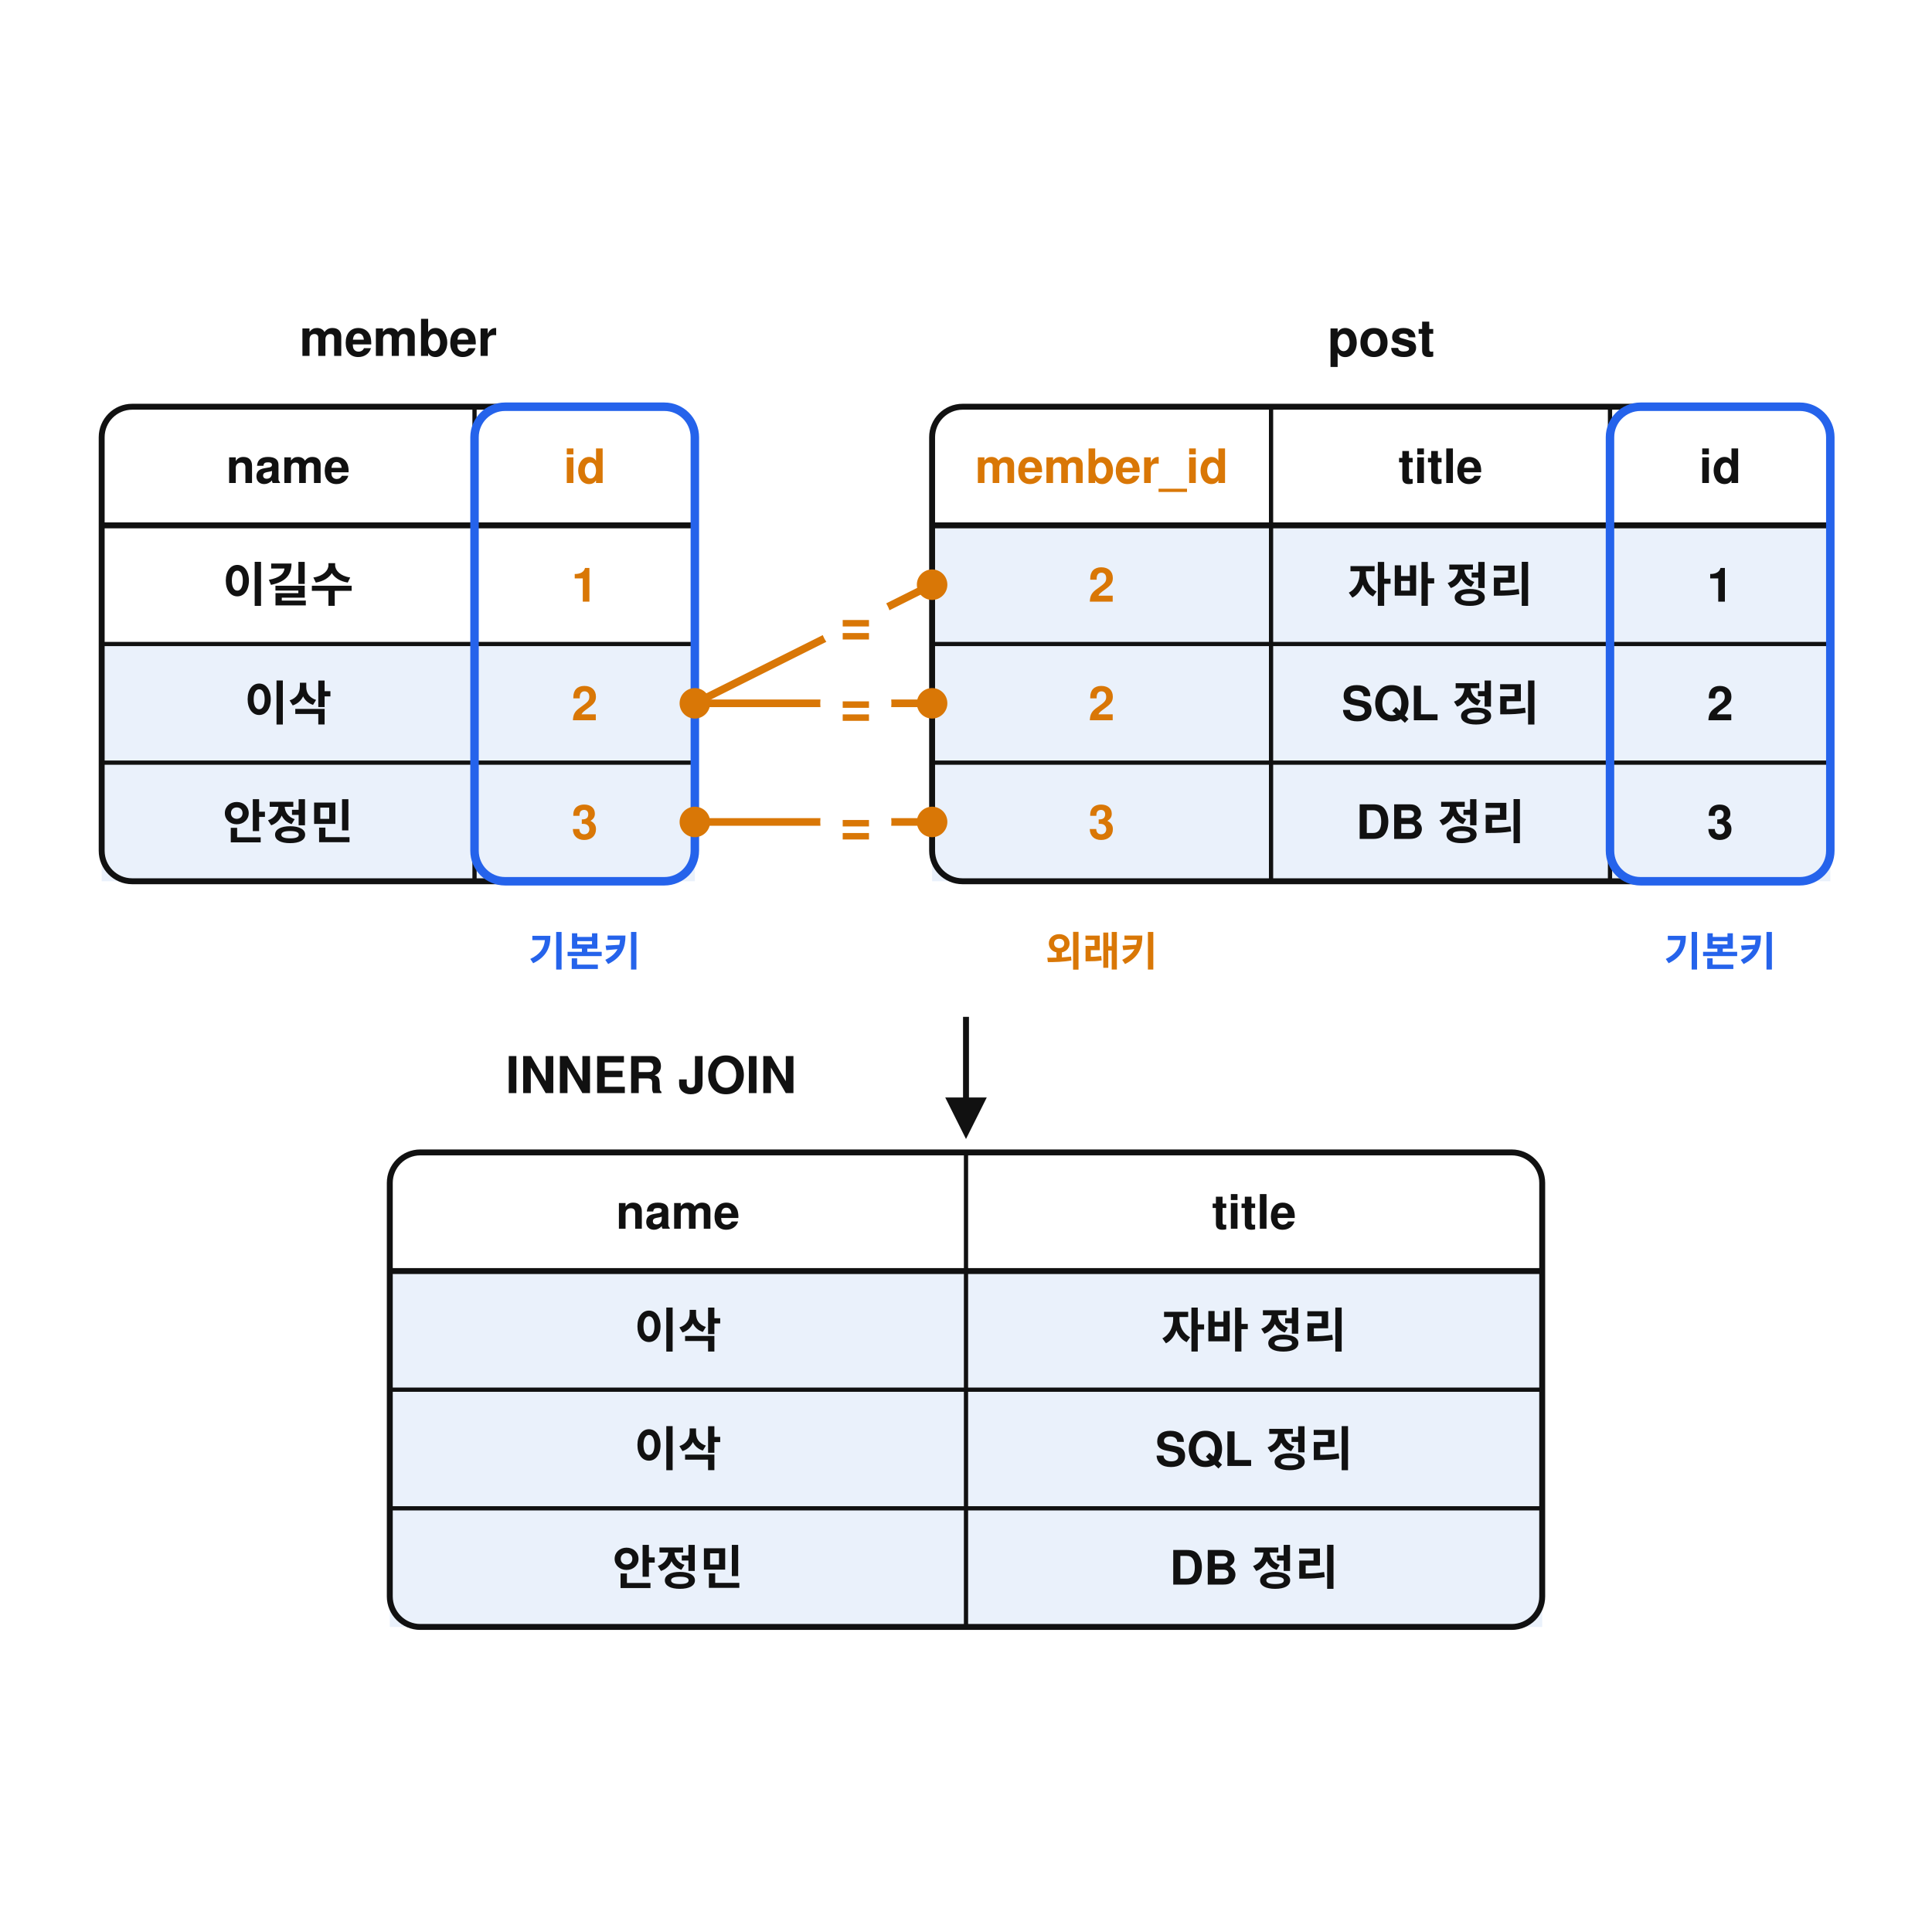
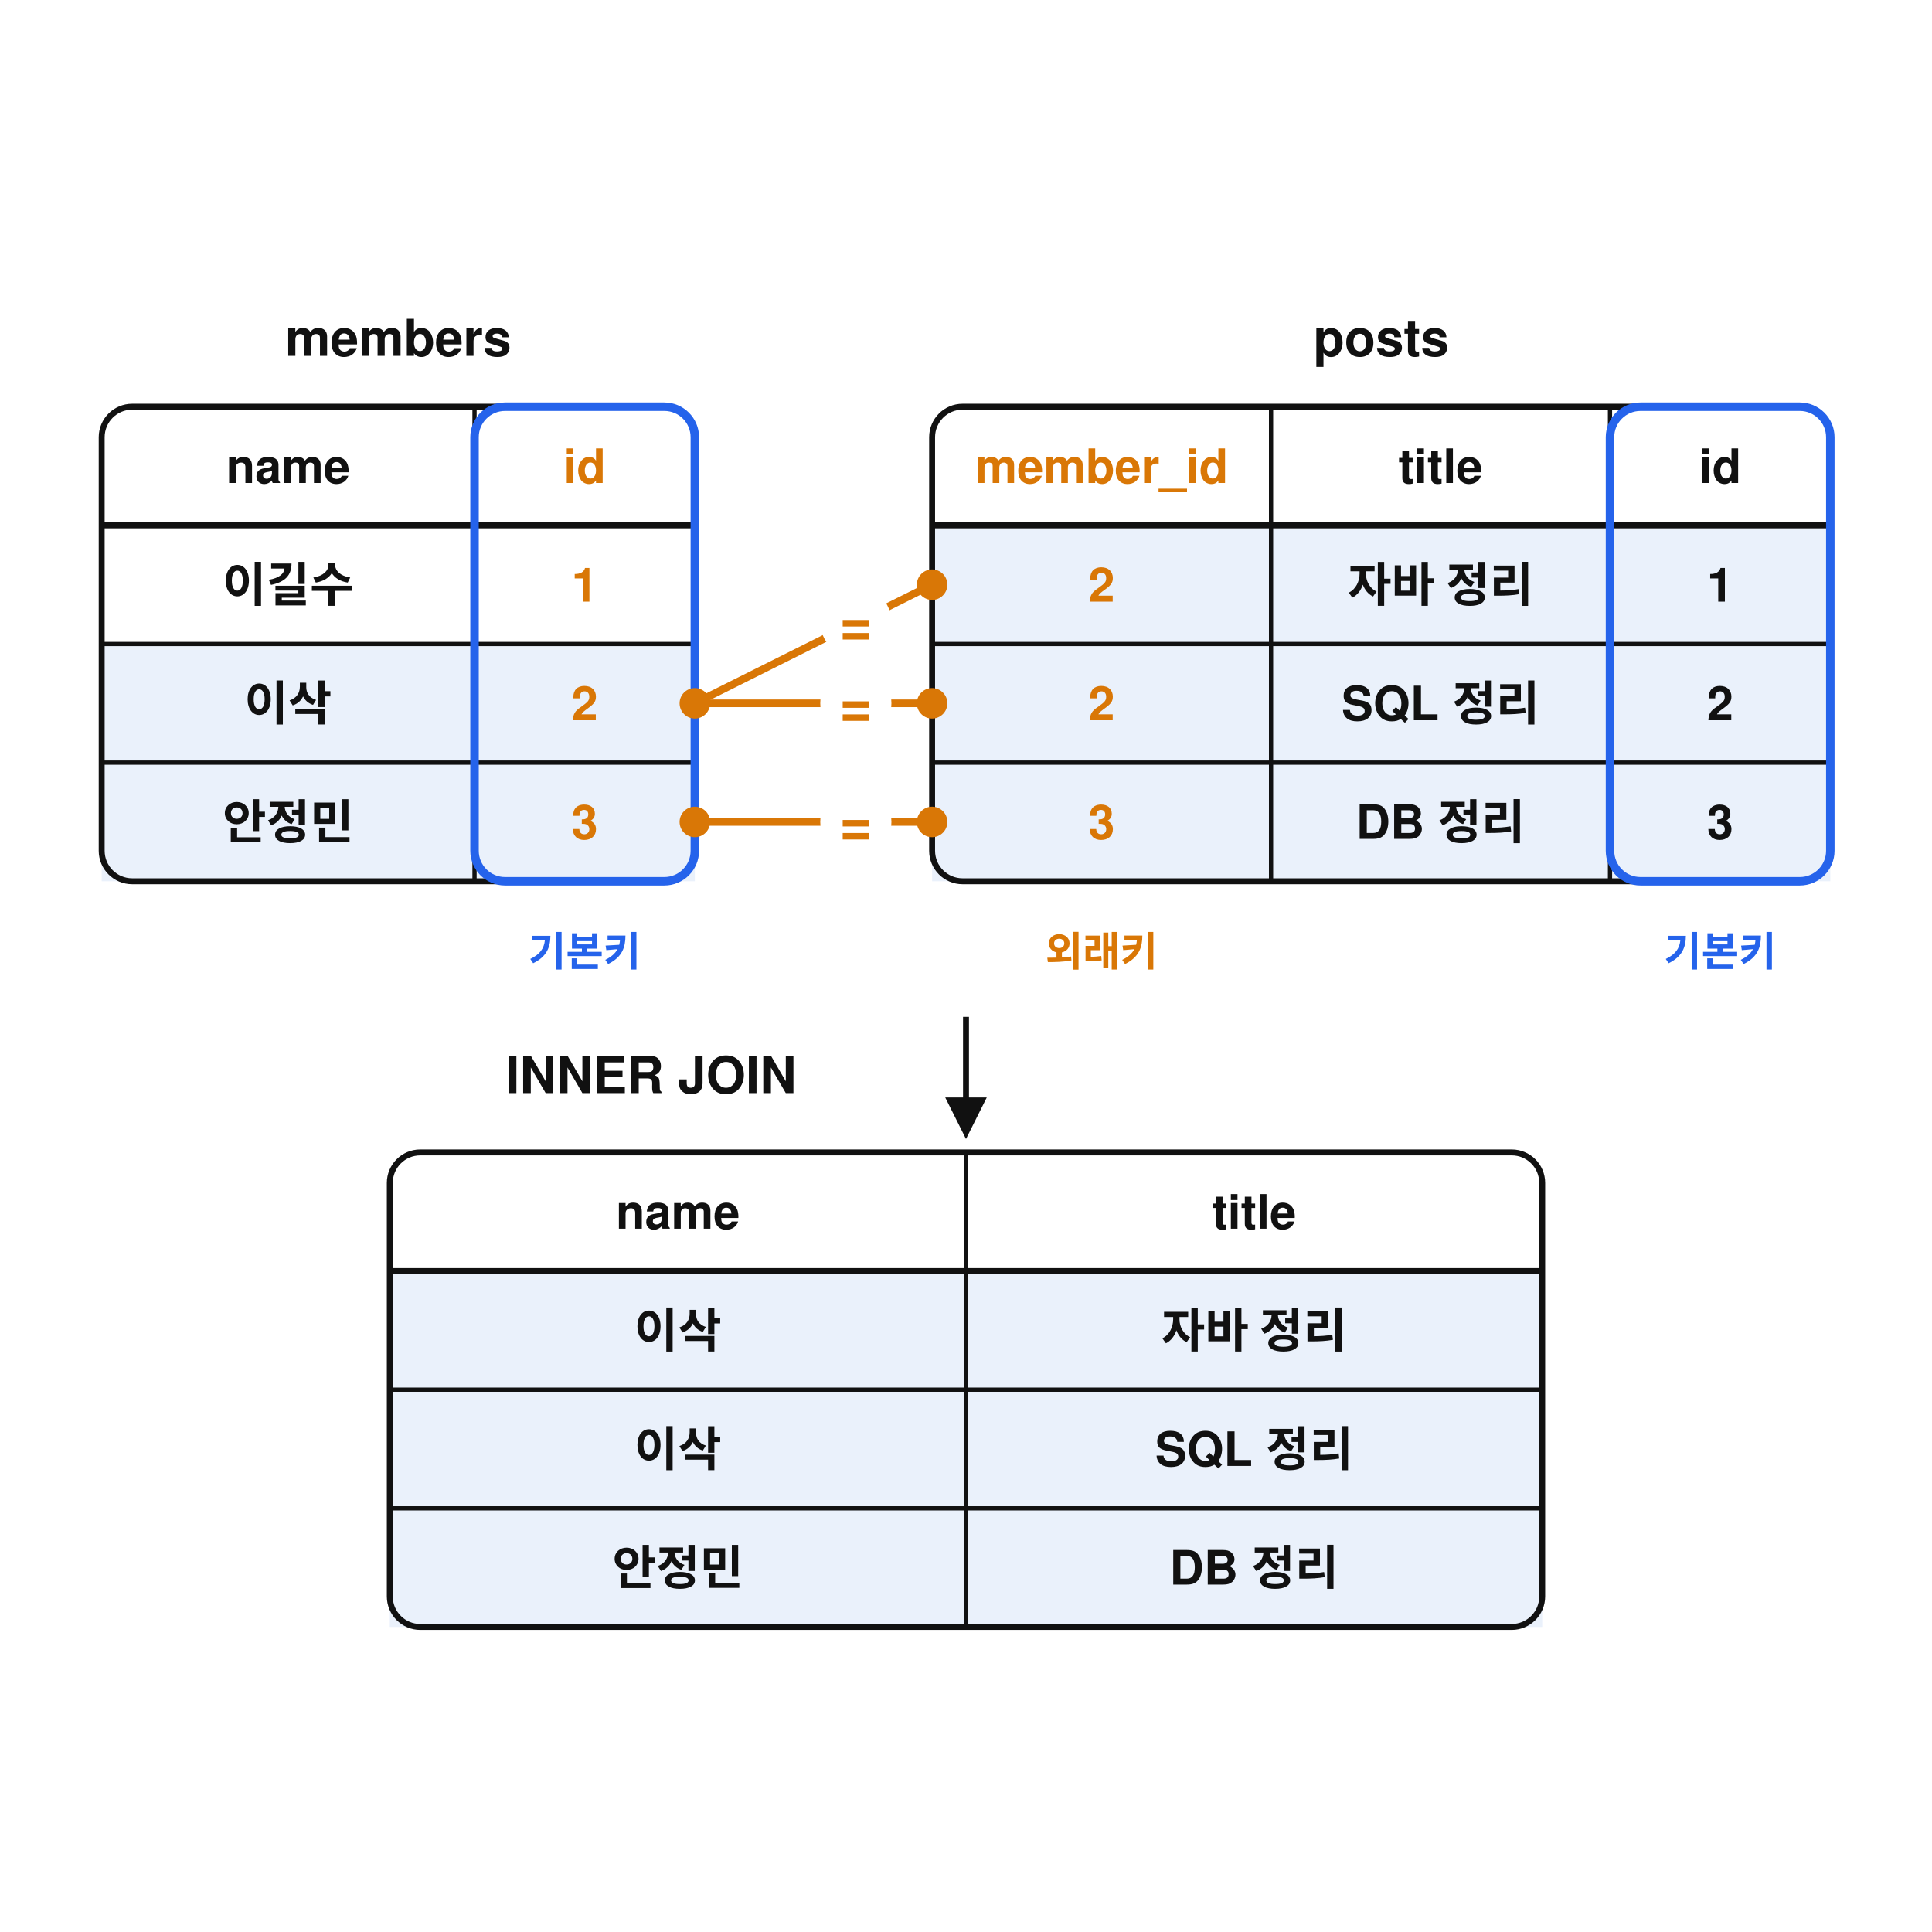
<svg xmlns="http://www.w3.org/2000/svg" width="1140" height="1140" viewBox="0 0 1140 1140">
  <style>
  .lbl { font-family:"Apple SD Gothic Neo","Helvetica Neue",Helvetica,Arial,sans-serif; font-weight:700; }
  .ttl { font-size:30px; fill:#111; text-anchor:middle; }
  .hd  { font-size:28px; fill:#111; text-anchor:middle; }
  .cel { font-size:28px; fill:#111; text-anchor:middle; }
  .kh  { font-size:28px; fill:#d97706; text-anchor:middle; }
  .key { font-size:28px; fill:#d97706; text-anchor:middle; }
  .on  { font-size:26px; fill:#777; }
  .jn  { font-size:30px; fill:#111; text-anchor:end; }
  .cap { font-size:24px; fill:#8a8a8a; text-anchor:middle; }
  .tag { font-size:24px; fill:#d97706; text-anchor:middle; }
  .pk  { font-size:24px; fill:#2563eb; text-anchor:middle; }
  .eq  { font-size:32px; fill:#d97706; text-anchor:middle; }
  .dot { fill:#d97706; }
  .bx  { fill:none; stroke:#111; stroke-width:3.5; }
  .ln  { stroke:#111; stroke-width:2.5; }
  .kc  { fill:none; stroke:#2563eb; stroke-width:5; }
  .cn  { fill:none; stroke:#d97706; stroke-width:4.5; }
  .ar  { fill:none; stroke:#111; stroke-width:3.5; }
</style>
  <defs>
    <marker id="a" viewBox="0 0 12 12" refX="10" refY="6" markerWidth="7" markerHeight="7" orient="auto">
      <path d="M 0 0 L 12 6 L 0 12 z" fill="#111" />
    </marker>
  </defs>
  <rect width="1140" height="1140" fill="#ffffff" />
  <g class="lbl" transform="translate(0,-40)">
-     <text class="ttl" x="235" y="250">member</text>
-     <text class="ttl" x="815" y="250">post</text>
+     <text class="ttl" x="235" y="250">members</text>
+     <text class="ttl" x="815" y="250">posts</text>
    <rect x="60" y="420" width="350" height="140" fill="#eaf1fb" />
    <rect x="550" y="350" width="530" height="210" fill="#eaf1fb" />
    <rect class="bx" x="60" y="280" width="350" height="280" rx="18" />
    <line class="bx" x1="60" y1="350" x2="410" y2="350" />
    <line class="ln" x1="60" y1="420" x2="410" y2="420" />
    <line class="ln" x1="60" y1="490" x2="410" y2="490" />
    <line class="ln" x1="280" y1="280" x2="280" y2="560" />
    <text class="hd" x="170" y="325">name</text>
    <text class="kh" x="345" y="325">id</text>
    <text class="cel" x="170" y="395">이길수</text>
    <text class="key" x="345" y="395">1</text>
    <text class="cel" x="170" y="465">이삭</text>
    <text class="key" x="345" y="465">2</text>
    <text class="cel" x="170" y="535">안정민</text>
    <text class="key" x="345" y="535">3</text>
    <rect class="bx" x="550" y="280" width="530" height="280" rx="18" />
    <line class="bx" x1="550" y1="350" x2="1080" y2="350" />
    <line class="ln" x1="550" y1="420" x2="1080" y2="420" />
    <line class="ln" x1="550" y1="490" x2="1080" y2="490" />
    <line class="ln" x1="750" y1="280" x2="750" y2="560" />
    <line class="ln" x1="950" y1="280" x2="950" y2="560" />
    <text class="kh" x="650" y="325">member_id</text>
    <text class="hd" x="850" y="325">title</text>
    <text class="hd" x="1015" y="325">id</text>
    <text class="key" x="650" y="395">2</text>
    <text class="cel" x="850" y="395">자바 정리</text>
    <text class="cel" x="1015" y="395">1</text>
    <text class="key" x="650" y="465">2</text>
    <text class="cel" x="850" y="465">SQL 정리</text>
    <text class="cel" x="1015" y="465">2</text>
    <text class="key" x="650" y="535">3</text>
    <text class="cel" x="850" y="535">DB 정리</text>
    <text class="cel" x="1015" y="535">3</text>
    <rect class="kc" x="280" y="280" width="130" height="280" rx="18" />
    <rect class="kc" x="950" y="280" width="130" height="280" rx="18" />
    <path class="cn" d="M 410 455 L 550 385" />
    <path class="cn" d="M 410 455 L 550 455" />
    <path class="cn" d="M 410 525 L 550 525" />
    <circle class="dot" cx="410" cy="455" r="9" />
    <circle class="dot" cx="410" cy="525" r="9" />
    <circle class="dot" cx="550" cy="385" r="9" />
    <circle class="dot" cx="550" cy="455" r="9" />
    <circle class="dot" cx="550" cy="525" r="9" />
    <circle cx="505" cy="407" r="21" fill="#ffffff" />
    <text class="eq" x="505" y="419">=</text>
    <circle cx="505" cy="455" r="21" fill="#ffffff" />
    <text class="eq" x="505" y="467">=</text>
    <circle cx="505" cy="525" r="21" fill="#ffffff" />
    <text class="eq" x="505" y="537">=</text>
    <text class="pk" x="345" y="610">기본키</text>
    <text class="tag" x="650" y="610">외래키</text>
    <text class="pk" x="1015" y="610">기본키</text>
    <text class="jn" x="470" y="685">INNER JOIN</text>
    <path class="ar" marker-end="url(#a)" d="M 570 640 L 570 708" />
    <rect x="230" y="790" width="680" height="210" fill="#eaf1fb" />
    <rect class="bx" x="230" y="720" width="680" height="280" rx="18" />
    <line class="bx" x1="230" y1="790" x2="910" y2="790" />
    <line class="ln" x1="230" y1="860" x2="910" y2="860" />
    <line class="ln" x1="230" y1="930" x2="910" y2="930" />
    <line class="ln" x1="570" y1="720" x2="570" y2="1000" />
    <text class="hd" x="400" y="765">name</text>
    <text class="hd" x="740" y="765">title</text>
    <text class="cel" x="400" y="835">이삭</text>
    <text class="cel" x="740" y="835">자바 정리</text>
    <text class="cel" x="400" y="905">이삭</text>
    <text class="cel" x="740" y="905">SQL 정리</text>
    <text class="cel" x="400" y="975">안정민</text>
    <text class="cel" x="740" y="975">DB 정리</text>
  </g>
</svg>
